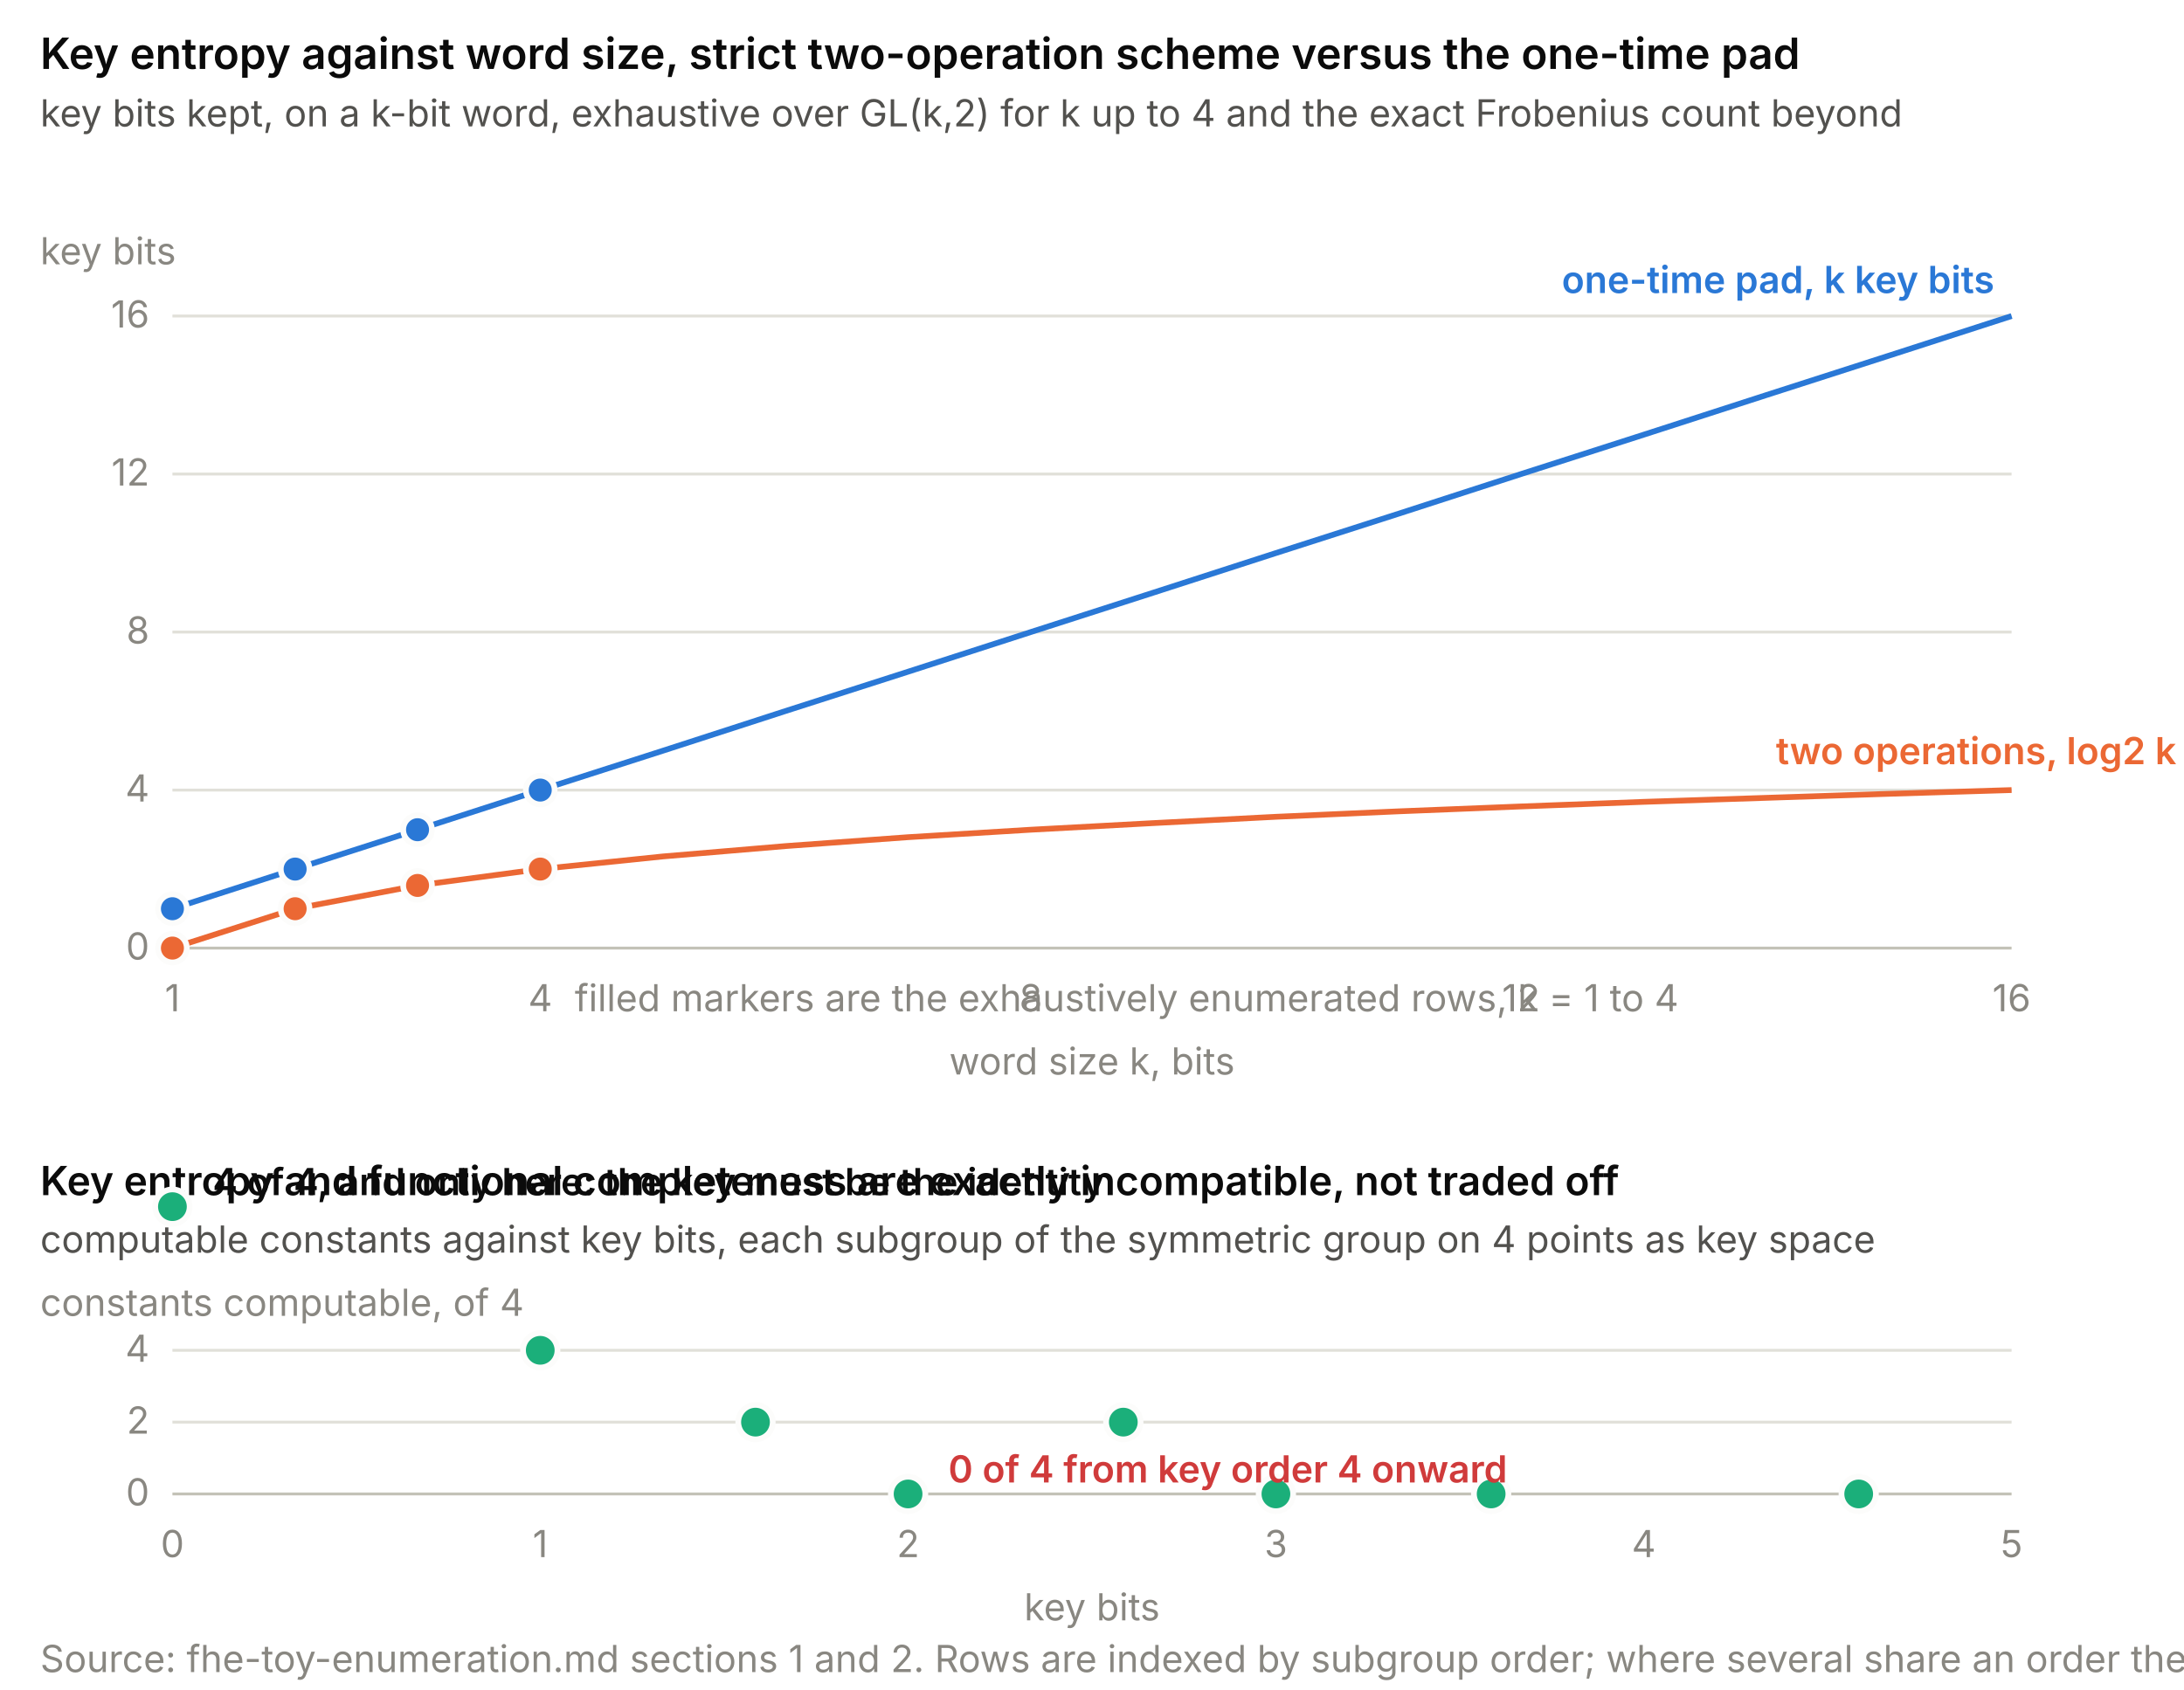
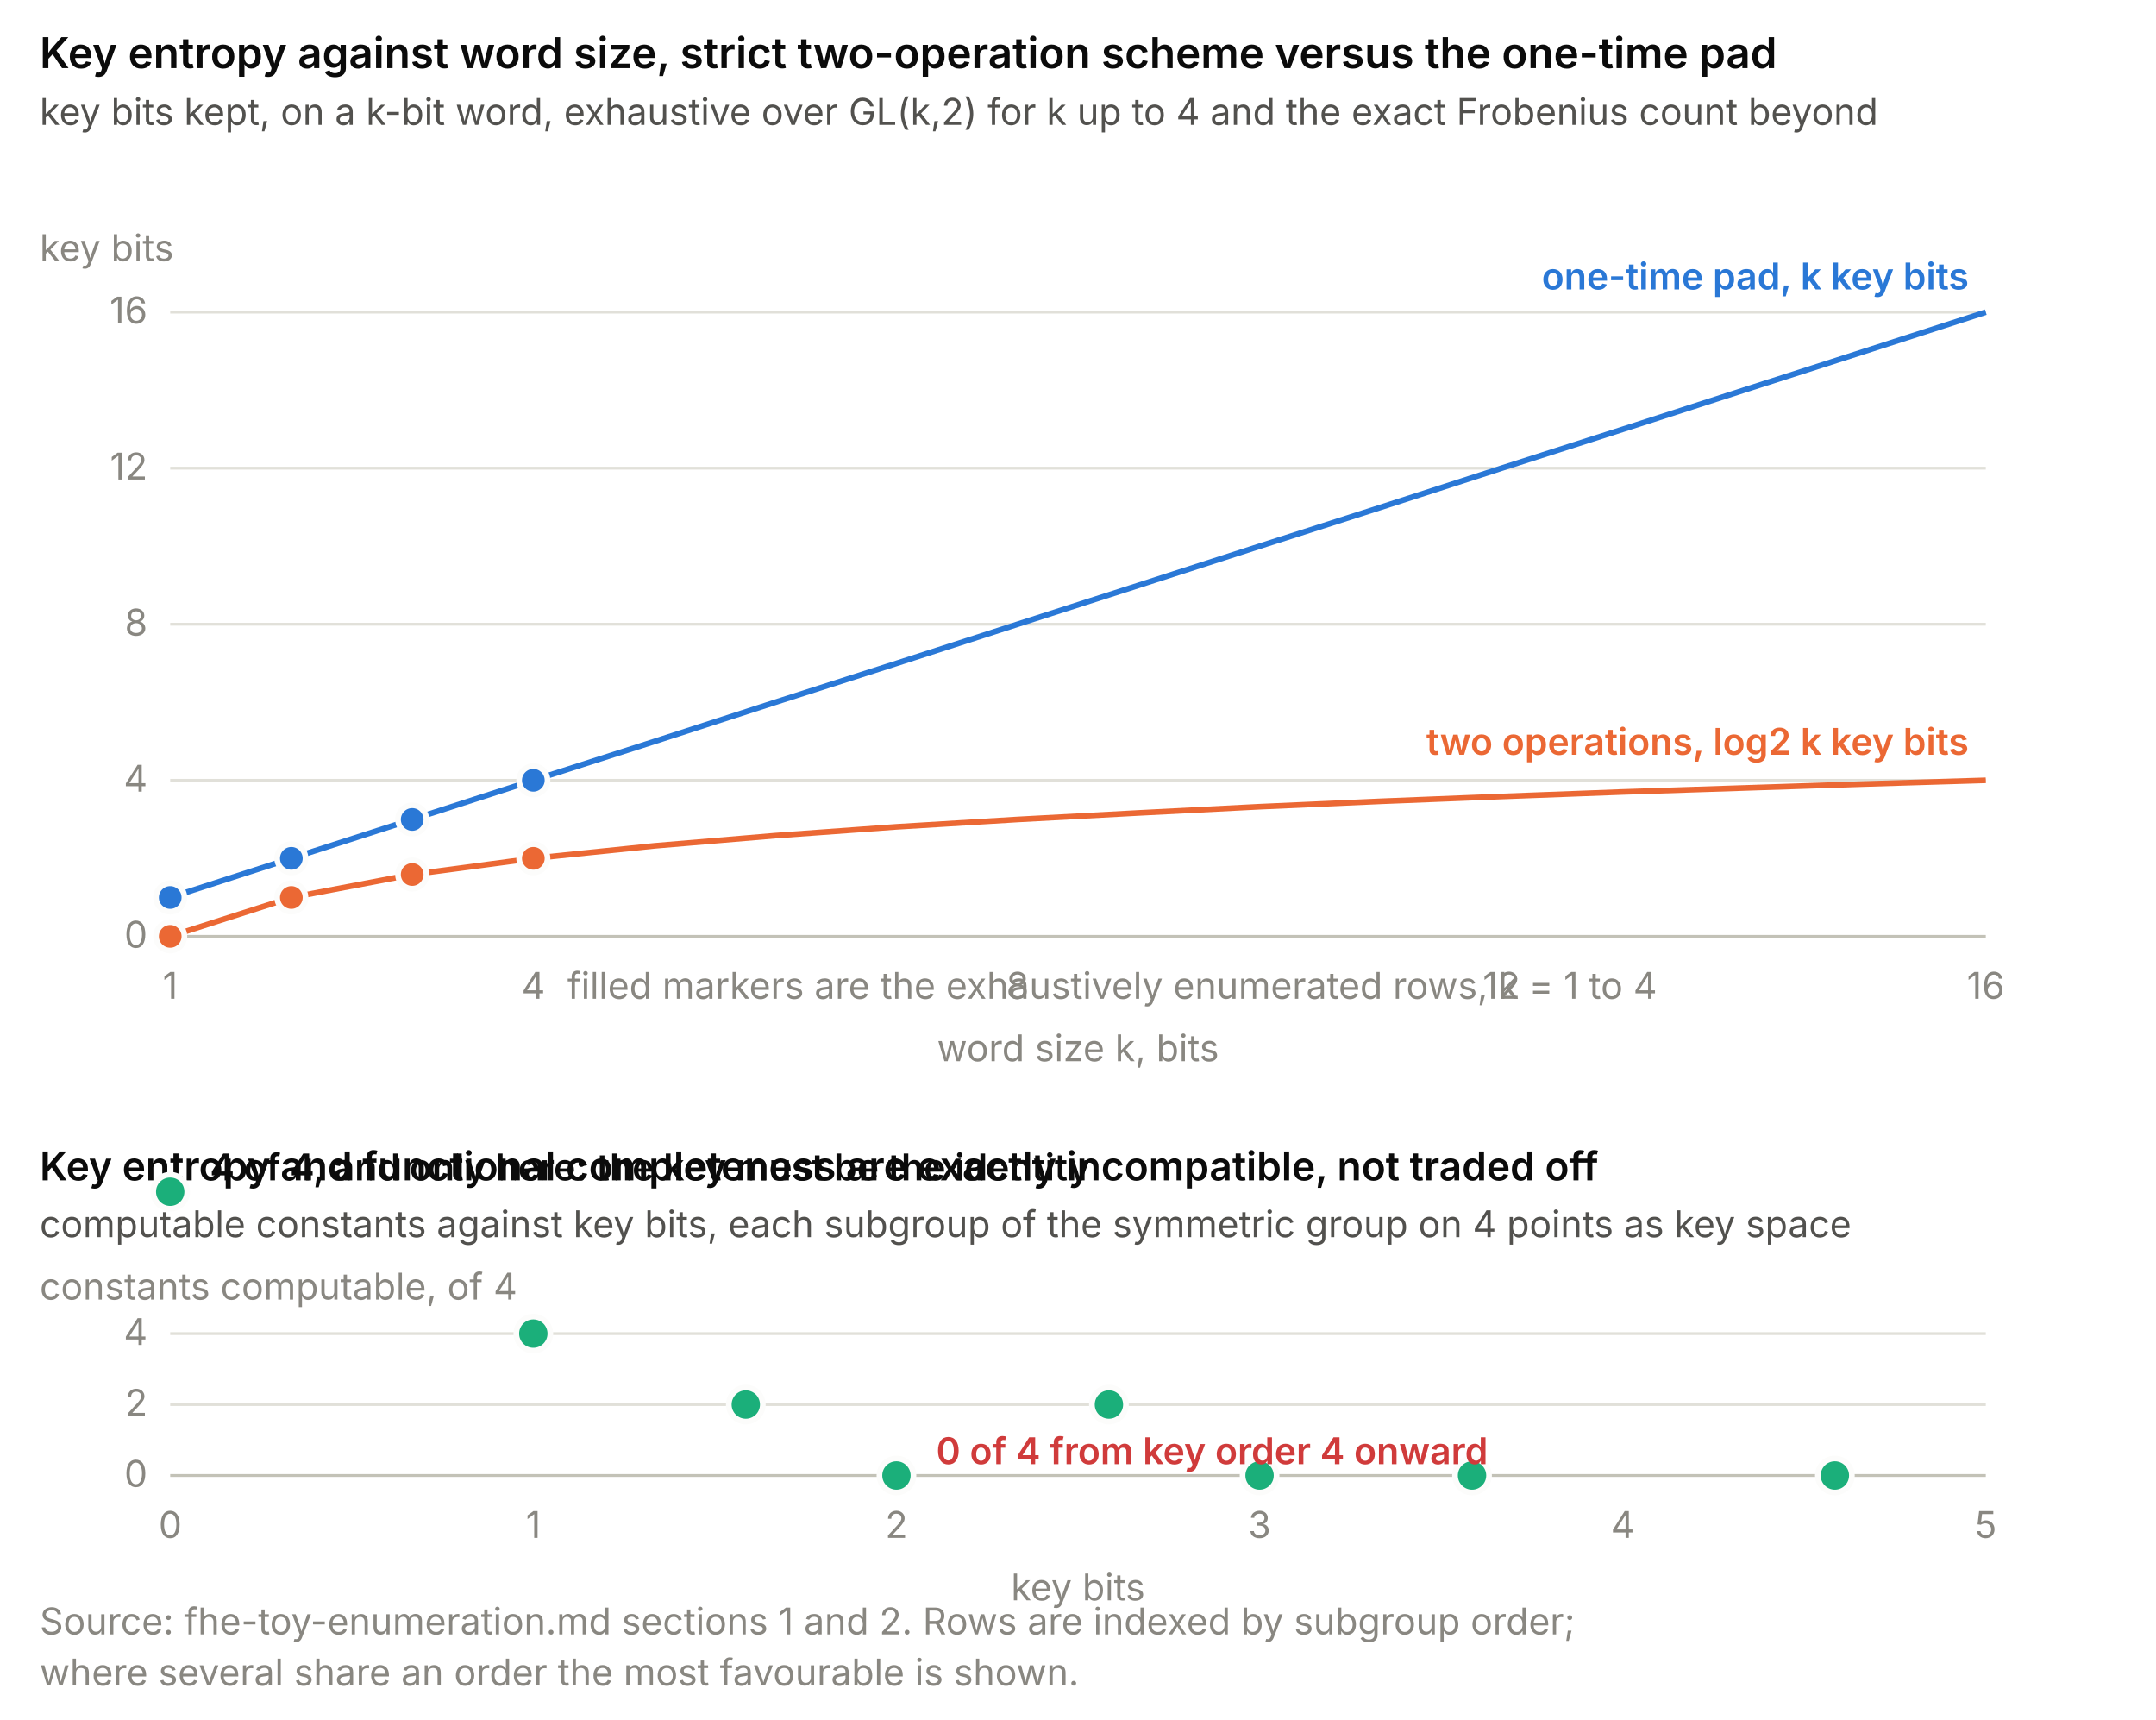
- <svg xmlns="http://www.w3.org/2000/svg" class="tsfig" viewBox="0 0 760 588" role="img" aria-labelledby="c2t c2d">
+ <svg xmlns="http://www.w3.org/2000/svg" class="tsfig" viewBox="0 0 760 606" role="img" aria-labelledby="c2t c2d">
  <style>
.tsfig{display:block;width:100%;height:auto;max-width:760px;margin:0 auto;background:#fcfcfb;font-family:system-ui,-apple-system,"Segoe UI",sans-serif}
.tsfig text{fill:#52514e;font-size:13px}
.tsfig .hd{fill:#0b0b0b;font-size:15px;font-weight:600}
.tsfig .sh{fill:#0b0b0b;font-size:14px;font-weight:600}
- .tsfig .mu{fill:#898781}
- .tsfig .e{text-anchor:end}
- .tsfig .m{text-anchor:middle}
- .tsfig .val,.tsfig .lbl{fill:#0b0b0b;font-weight:600}
- .tsfig .good{fill:#0ca30c;font-weight:600}
- .tsfig .crt{fill:#d03b3b;font-weight:600}
- .tsfig .wrn{fill:#a06a00;font-weight:600}
+ .tsfig .mu{fill:#898781;font-size:13px}
+ .tsfig .e{text-anchor:end;font-size:13px}
+ .tsfig .m{text-anchor:middle;font-size:13px}
+ .tsfig .val,.tsfig .lbl{fill:#0b0b0b;font-weight:600;font-size:13px}
+ .tsfig .good{fill:#0ca30c;font-weight:600;font-size:13px}
+ .tsfig .crt{fill:#d03b3b;font-weight:600;font-size:13px}
+ .tsfig .wrn{fill:#a06a00;font-weight:600;font-size:13px}
.tsfig .g{stroke:#e1e0d9;stroke-width:1}
.tsfig .ax{stroke:#c3c2b7;stroke-width:1}
.tsfig .card{fill:#f9f9f7;stroke:#e1e0d9;stroke-width:1}
.tsfig .dash{fill:none;stroke:#898781;stroke-width:2;stroke-dasharray:7 5}
.tsfig .ln{fill:none;stroke-width:2;stroke-linejoin:round}
.tsfig .mk{stroke:#fcfcfb;stroke-width:2}
.tsfig .s1{fill:#2a78d6}
.tsfig .s2{fill:#eb6834}
.tsfig .s3{fill:#1baf7a}
.tsfig .s1k{stroke:#2a78d6}
.tsfig .s2k{stroke:#eb6834}
.tsfig .s3k{stroke:#1baf7a}
.tsfig .arw{fill:none;stroke:#898781;stroke-width:2}
</style>
  <text class="hd" x="14" y="24">Key entropy against word size, strict two-operation scheme versus the one-time pad</text>
-   <text x="14" y="44">key bits kept, on a k-bit word, exhaustive over GL(k,2) for k up to 4 and the exact Frobenius count beyond</text>
+   <text font-size="13" x="14" y="44">key bits kept, on a k-bit word, exhaustive over GL(k,2) for k up to 4 and the exact Frobenius count beyond</text>
  <line class="g" x1="60" y1="110" x2="700" y2="110" />
  <line class="g" x1="60" y1="165" x2="700" y2="165" />
  <line class="g" x1="60" y1="220" x2="700" y2="220" />
  <line class="g" x1="60" y1="275" x2="700" y2="275" />
  <line class="ax" x1="60" y1="330" x2="700" y2="330" />
  <text class="e mu" x="52" y="114">16</text>
  <text class="e mu" x="52" y="169">12</text>
  <text class="e mu" x="52" y="224">8</text>
  <text class="e mu" x="52" y="279">4</text>
  <text class="e mu" x="52" y="334">0</text>
  <text class="mu" x="14" y="92">key bits</text>
  <polyline class="ln s1k" points="60,316.3 102.7,302.5 145.3,288.8 188,275 230.7,261.3 273.3,247.5 316,233.8 358.7,220 401.3,206.3 444,192.5 486.7,178.8 529.3,165 572,151.3 614.7,137.5 657.3,123.8 700,110" />
  <polyline class="ln s2k" points="60,330 102.7,316.3 145.3,308.2 188,302.5 230.7,298.1 273.3,294.5 316,291.4 358.7,288.8 401.3,286.5 444,284.3 486.7,282.4 529.3,280.7 572,279.1 614.7,277.7 657.3,276.3 700,275" />
  <circle class="s1 mk" cx="60" cy="316.3" r="5" />
  <circle class="s1 mk" cx="102.7" cy="302.5" r="5" />
  <circle class="s1 mk" cx="145.3" cy="288.8" r="5" />
  <circle class="s1 mk" cx="188" cy="275" r="5" />
  <circle class="s2 mk" cx="60" cy="330" r="5" />
  <circle class="s2 mk" cx="102.7" cy="316.3" r="5" />
  <circle class="s2 mk" cx="145.3" cy="308.2" r="5" />
  <circle class="s2 mk" cx="188" cy="302.5" r="5" />
  <text class="s1 lbl e" x="694" y="102">one-time pad, k key bits</text>
-   <text class="s2 lbl" x="618" y="266">two operations, log2 k key bits</text>
+   <text class="s2 lbl e" x="694" y="266">two operations, log2 k key bits</text>
  <text class="mu" x="200" y="352">filled markers are the exhaustively enumerated rows, k = 1 to 4</text>
  <text class="m mu" x="60" y="352">1</text>
  <text class="m mu" x="188" y="352">4</text>
  <text class="m mu" x="358.7" y="352">8</text>
  <text class="m mu" x="529.3" y="352">12</text>
  <text class="m mu" x="700" y="352">16</text>
  <text class="m mu" x="380" y="374">word size k, bits</text>
  <text class="sh" x="14" y="416">Key entropy and functional completeness are exactly incompatible, not traded off</text>
-   <text x="14" y="436">computable constants against key bits, each subgroup of the symmetric group on 4 points as key space</text>
+   <text font-size="13" x="14" y="436">computable constants against key bits, each subgroup of the symmetric group on 4 points as key space</text>
  <line class="g" x1="60" y1="470" x2="700" y2="470" />
  <line class="g" x1="60" y1="495" x2="700" y2="495" />
  <line class="ax" x1="60" y1="520" x2="700" y2="520" />
  <text class="e mu" x="52" y="474">4</text>
  <text class="e mu" x="52" y="499">2</text>
  <text class="e mu" x="52" y="524">0</text>
  <text class="mu" x="14" y="458">constants computable, of 4</text>
  <circle class="s3 mk" cx="60" cy="420" r="6" />
  <circle class="s3 mk" cx="188" cy="470" r="6" />
  <circle class="s3 mk" cx="262.9" cy="495" r="6" />
  <circle class="s3 mk" cx="316" cy="520" r="6" />
  <circle class="s3 mk" cx="390.9" cy="495" r="6" />
  <circle class="s3 mk" cx="444" cy="520" r="6" />
  <circle class="s3 mk" cx="518.9" cy="520" r="6" />
  <circle class="s3 mk" cx="646.8" cy="520" r="6" />
  <text class="lbl" x="74" y="416">4 of 4, and only here: the key must be the identity</text>
  <text class="crt" x="330" y="516">0 of 4 from key order 4 onward</text>
  <text class="m mu" x="60" y="542">0</text>
  <text class="m mu" x="188" y="542">1</text>
  <text class="m mu" x="316" y="542">2</text>
  <text class="m mu" x="444" y="542">3</text>
  <text class="m mu" x="572" y="542">4</text>
  <text class="m mu" x="700" y="542">5</text>
  <text class="m mu" x="380" y="564">key bits</text>
-   <text class="mu" x="14" y="582">Source: fhe-toy-enumeration.md sections 1 and 2. Rows are indexed by subgroup order; where several share an order the most favourable is shown.</text>
+   <text class="mu" x="14" y="576">Source: fhe-toy-enumeration.md sections 1 and 2. Rows are indexed by subgroup order;</text>
+   <text class="mu" x="14" y="594">where several share an order the most favourable is shown.</text>
</svg>
